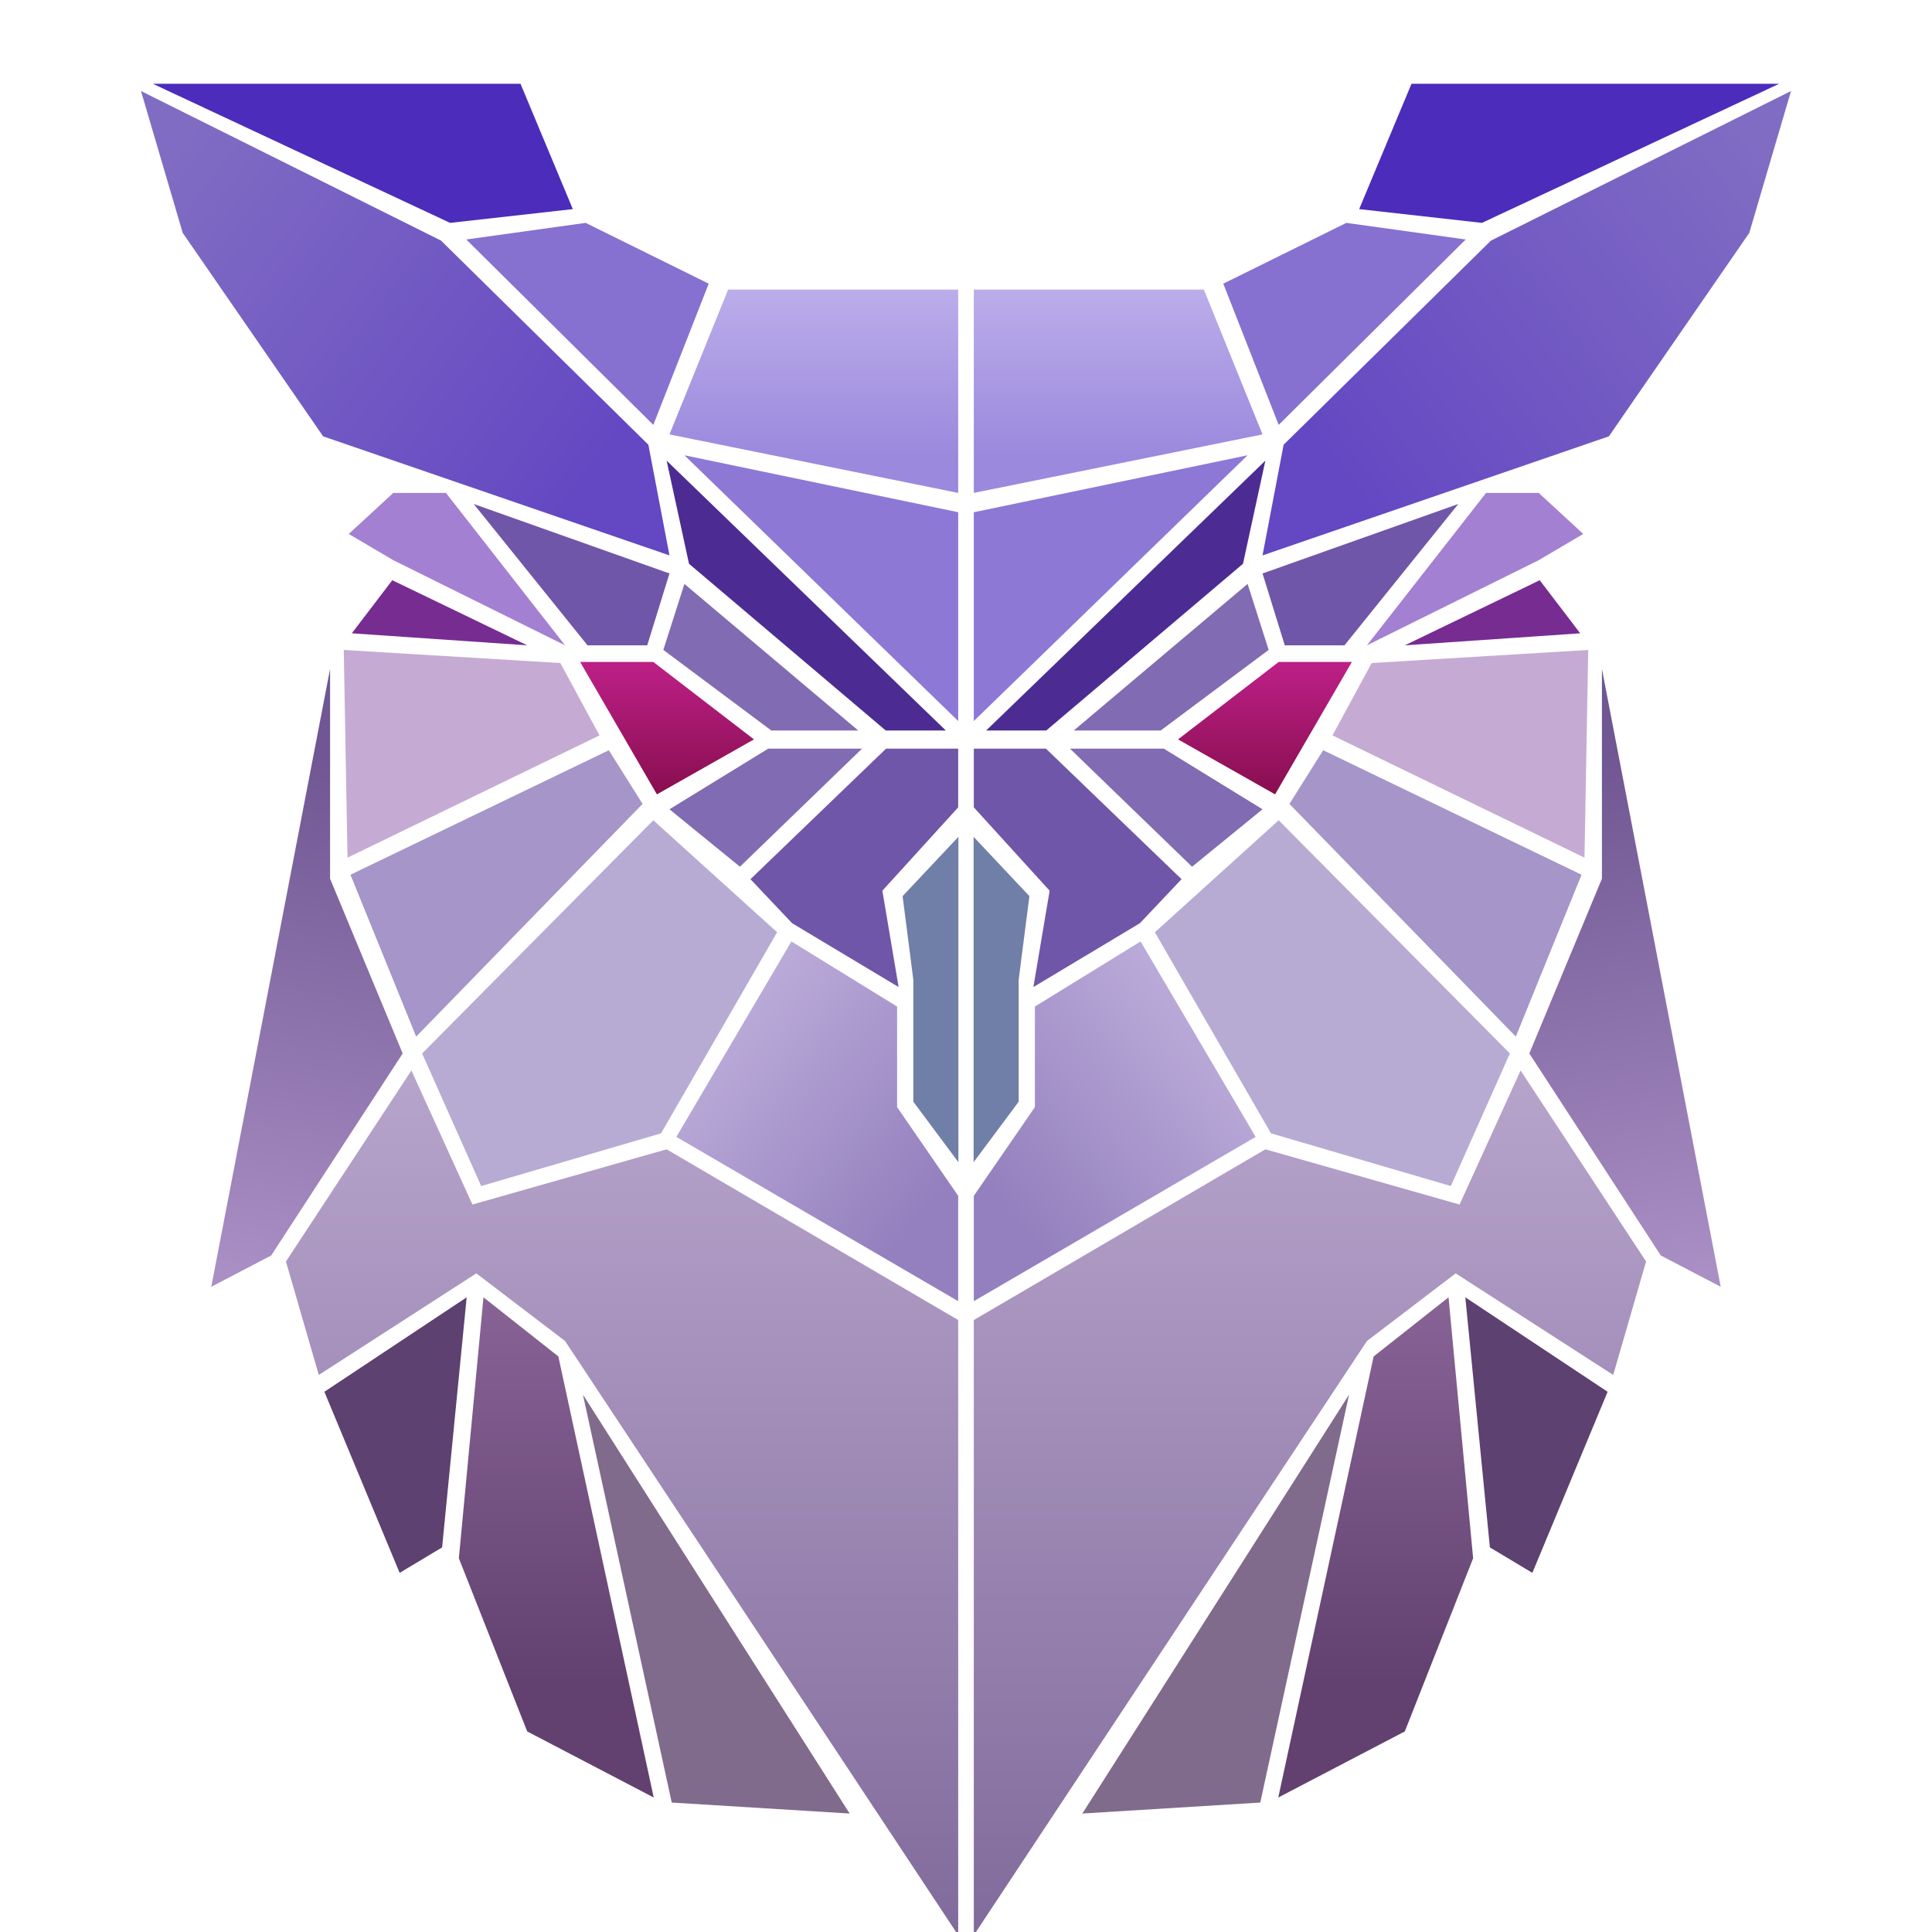
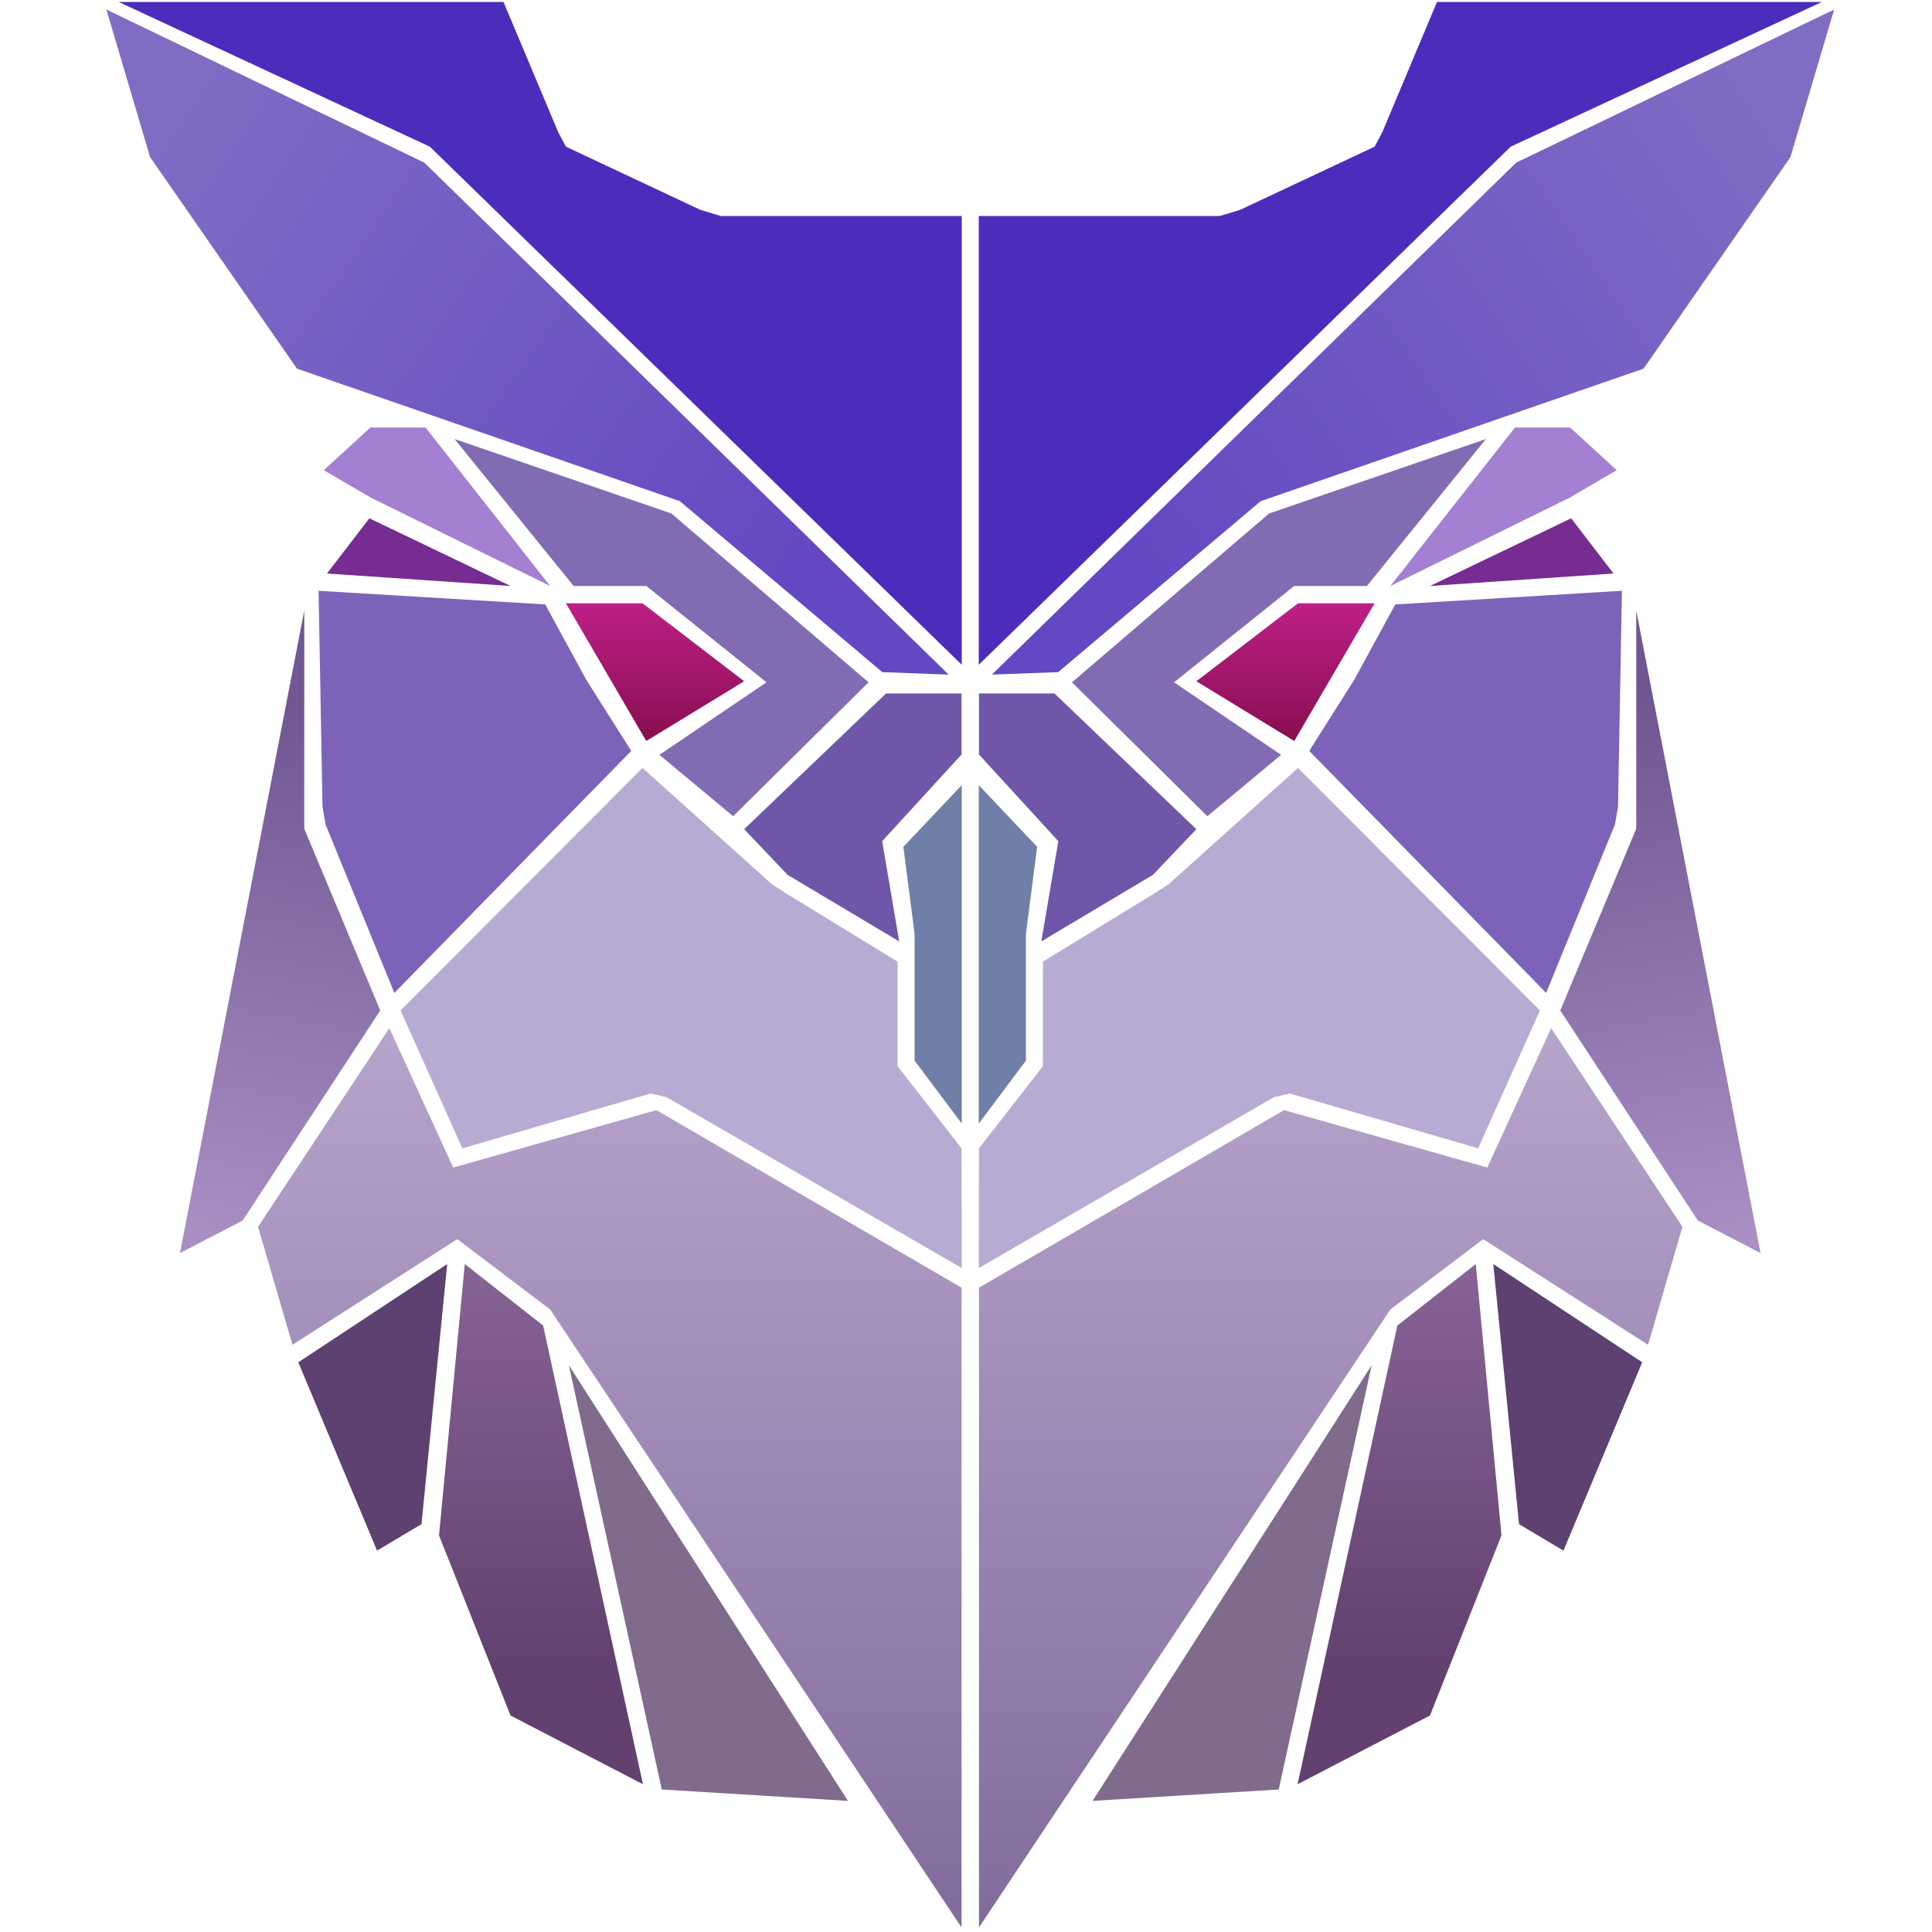
- <svg xmlns="http://www.w3.org/2000/svg" width="254px" height="254px" viewBox="0 0 254 254" version="1.1">
+ <svg xmlns="http://www.w3.org/2000/svg" width="227px" height="227px" viewBox="0 0 227 227" version="1.1">
  <defs>
-     <linearGradient x1="93.29%" y1="75.539%" x2="3.823%" y2="16.324%" id="linearGradient-1">
+     <linearGradient x1="93.29%" y1="70.625%" x2="3.823%" y2="22.804%" id="linearGradient-1">
      <stop stop-color="#6347C3" offset="0%" />
      <stop stop-color="#806CC3" offset="100%" />
    </linearGradient>
-     <linearGradient x1="50%" y1="-39.737%" x2="50%" y2="81.431%" id="linearGradient-2">
-       <stop stop-color="#CBBEF0" offset="0%" />
-       <stop stop-color="#9B89DD" offset="100%" />
-     </linearGradient>
-     <linearGradient x1="50%" y1="0%" x2="50%" y2="100%" id="linearGradient-3">
+     <linearGradient x1="50%" y1="0%" x2="50%" y2="100%" id="linearGradient-2">
      <stop stop-color="#BD2087" offset="0%" />
      <stop stop-color="#880E4F" offset="100%" />
    </linearGradient>
-     <linearGradient x1="45.202%" y1="100%" x2="50%" y2="13.159%" id="linearGradient-4">
+     <linearGradient x1="45.142%" y1="100%" x2="50%" y2="13.159%" id="linearGradient-3">
      <stop stop-color="#A98FC4" offset="0%" />
      <stop stop-color="#705692" offset="100%" />
    </linearGradient>
-     <linearGradient x1="4.544%" y1="0%" x2="80.686%" y2="80.931%" id="linearGradient-5">
-       <stop stop-color="#C6B7E0" offset="0%" />
-       <stop stop-color="#9480BE" offset="100%" />
-     </linearGradient>
-     <linearGradient x1="50%" y1="0%" x2="50%" y2="100%" id="linearGradient-6">
+     <linearGradient x1="50%" y1="0%" x2="50%" y2="100%" id="linearGradient-4">
      <stop stop-color="#B7A4CB" offset="0%" />
      <stop stop-color="#816B9C" offset="100%" />
    </linearGradient>
-     <linearGradient x1="50%" y1="-40.456%" x2="50%" y2="77.044%" id="linearGradient-7">
+     <linearGradient x1="50%" y1="-40.456%" x2="50%" y2="77.044%" id="linearGradient-5">
      <stop stop-color="#9B76A9" offset="0%" />
      <stop stop-color="#624170" offset="100%" />
    </linearGradient>
  </defs>
-   <g id="Logo-without-banner" stroke="none" stroke-width="1" fill="none" fill-rule="evenodd">
-     <g id="half-face" transform="translate(18, 0)">
-       <polygon id="Path-27" fill="#4C2CBB" points="2.085 11.01 50.429 11.01 57.31 27.492 41.172 29.302" />
-       <polygon id="Path-28" fill="url(#linearGradient-1)" points="0.535 11.966 39.984 31.632 67.242 58.471 70.016 73.018 24.483 57.367 6.022 30.619" />
-       <polygon id="Path-29" fill="#8670D0" points="43.305 31.485 58.993 29.302 75.173 37.294 67.892 55.859" />
-       <polygon id="Path-30" fill="url(#linearGradient-2)" points="77.731 38.07 107.974 38.07 107.974 64.804 70.016 57.111" />
-       <polygon id="Path-32" fill="#8D78D6" points="107.974 67.343 107.974 94.795 71.98 59.855" />
-       <polygon id="Path-33" fill="#4C2C92" points="69.641 60.562 106.351 96.041 98.449 96.041 72.583 74.118" />
-       <polygon id="Path-35" fill="#7056A8" points="44.28 66.261 70.016 75.393 67.093 84.84 59.239 84.84" />
-       <polygon id="Path-36" fill="#816BB2" points="71.98 76.768 94.836 96.041 83.408 96.041 69.208 85.442" />
-       <polygon id="Path-37" fill="#A380D1" points="40.628 64.804 56.289 84.84 33.704 73.646 27.851 70.198 33.704 64.804" />
-       <polygon id="Path-38" fill="#772C92" points="33.573 76.282 51.311 84.84 28.25 83.261" />
-       <polygon id="Path-39" fill="#C5ABD3" points="55.67 87.17 60.82 96.684 27.687 112.757 27.195 85.447" />
-       <polygon id="Path-40" fill="url(#linearGradient-3)" points="58.269 87.026 67.892 87.026 81.124 97.207 68.363 104.436" />
-       <polygon id="Path-41" fill="#A595C8" points="62.042 98.633 66.479 105.689 36.715 136.281 28.075 115.002" />
-       <polygon id="Path-43" fill="url(#linearGradient-4)" points="25.396 87.941 9.778 169.17 17.654 165.06 34.94 138.499 25.396 115.526" />
-       <polygon id="Path-44" fill="#B7ABD3" points="67.892 107.841 37.496 138.499 45.26 155.932 68.907 149 84.17 122.564" />
-       <polygon id="Path-45" fill="#816BB2" points="70.016 106.396 82.993 98.426 95.328 98.426 79.279 113.947" />
-       <polygon id="Path-46" fill="#7056A8" points="98.489 98.426 107.974 98.426 107.974 106.143 98.004 117.101 100.142 129.771 86.128 121.366 80.661 115.585" />
-       <polygon id="Path-47" fill="url(#linearGradient-5)" points="86.047 123.771 99.942 132.332 99.942 145.553 107.974 157.221 107.974 171.068 70.921 149.466" />
-       <polygon id="Path-48" fill="url(#linearGradient-6)" points="69.641 151.1 107.974 173.547 107.974 254.424 56.289 176.302 44.623 167.41 23.912 180.764 19.592 165.85 36.087 140.735 44.11 158.36" />
-       <polygon id="Path-50" fill="#816B8C" points="58.638 183.35 93.705 238.426 70.313 236.982" />
-       <polygon id="Path-51" fill="url(#linearGradient-7)" points="55.406 178.33 67.947 236.32 51.311 227.632 42.326 204.864 45.561 170.558" />
-       <polygon id="Path-52" fill="#5D4170" points="43.354 170.558 40.124 203.439 34.541 206.784 24.646 182.977" />
-       <polygon id="Path-5" fill="#707FA8" points="100.665 117.816 108 110.017 108 152.795 102.077 144.846 102.077 128.827" />
-     </g>
-     <g id="half-face" transform="translate(182, 127.5) scale(-1, 1) translate(-182, -127.5) translate(128, 0)">
-       <polygon id="Path-27" fill="#4C2CBB" points="2.085 11.01 50.429 11.01 57.31 27.492 41.172 29.302" />
-       <polygon id="Path-28" fill="url(#linearGradient-1)" points="0.535 11.966 39.984 31.632 67.242 58.471 70.016 73.018 24.483 57.367 6.022 30.619" />
-       <polygon id="Path-29" fill="#8670D0" points="43.305 31.485 58.993 29.302 75.173 37.294 67.892 55.859" />
-       <polygon id="Path-30" fill="url(#linearGradient-2)" points="77.731 38.07 107.974 38.07 107.974 64.804 70.016 57.111" />
-       <polygon id="Path-32" fill="#8D78D6" points="107.974 67.343 107.974 94.795 71.98 59.855" />
-       <polygon id="Path-33" fill="#4C2C92" points="69.641 60.562 106.351 96.041 98.449 96.041 72.583 74.118" />
-       <polygon id="Path-35" fill="#7056A8" points="44.28 66.261 70.016 75.393 67.093 84.84 59.239 84.84" />
-       <polygon id="Path-36" fill="#816BB2" points="71.98 76.768 94.836 96.041 83.408 96.041 69.208 85.442" />
-       <polygon id="Path-37" fill="#A380D1" points="40.628 64.804 56.289 84.84 33.704 73.646 27.851 70.198 33.704 64.804" />
-       <polygon id="Path-38" fill="#772C92" points="33.573 76.282 51.311 84.84 28.25 83.261" />
-       <polygon id="Path-39" fill="#C5ABD3" points="55.67 87.17 60.82 96.684 27.687 112.757 27.195 85.447" />
-       <polygon id="Path-40" fill="url(#linearGradient-3)" points="58.269 87.026 67.892 87.026 81.124 97.207 68.363 104.436" />
-       <polygon id="Path-41" fill="#A595C8" points="62.042 98.633 66.479 105.689 36.715 136.281 28.075 115.002" />
-       <polygon id="Path-43" fill="url(#linearGradient-4)" points="25.396 87.941 9.778 169.17 17.654 165.06 34.94 138.499 25.396 115.526" />
-       <polygon id="Path-44" fill="#B7ABD3" points="67.892 107.841 37.496 138.499 45.26 155.932 68.907 149 84.17 122.564" />
-       <polygon id="Path-45" fill="#816BB2" points="70.016 106.396 82.993 98.426 95.328 98.426 79.279 113.947" />
-       <polygon id="Path-46" fill="#7056A8" points="98.489 98.426 107.974 98.426 107.974 106.143 98.004 117.101 100.142 129.771 86.128 121.366 80.661 115.585" />
-       <polygon id="Path-47" fill="url(#linearGradient-5)" points="86.047 123.771 99.942 132.332 99.942 145.553 107.974 157.221 107.974 171.068 70.921 149.466" />
-       <polygon id="Path-48" fill="url(#linearGradient-6)" points="69.641 151.1 107.974 173.547 107.974 254.424 56.289 176.302 44.623 167.41 23.912 180.764 19.592 165.85 36.087 140.735 44.11 158.36" />
-       <polygon id="Path-50" fill="#816B8C" points="58.638 183.35 93.705 238.426 70.313 236.982" />
-       <polygon id="Path-51" fill="url(#linearGradient-7)" points="55.406 178.33 67.947 236.32 51.311 227.632 42.326 204.864 45.561 170.558" />
-       <polygon id="Path-52" fill="#5D4170" points="43.354 170.558 40.124 203.439 34.541 206.784 24.646 182.977" />
-       <polygon id="Path-5" fill="#707FA8" points="100.665 117.816 108 110.017 108 152.795 102.077 144.846 102.077 128.827" />
+   <g id="RSE-Community-logo" stroke="none" stroke-width="1" fill="none" fill-rule="evenodd">
+     <g id="Logo" transform="translate(12, -10)">
+       <g id="half-face">
+         <polygon id="Path-27" fill="#4C2CBB" points="1.95 10.233 47.161 10.233 53.595 25.551 54.492 27.233 70.301 34.661 72.693 35.382 101 35.382 101 88.104 38.503 27.233" />
+         <polygon id="Path-28" fill="url(#linearGradient-1)" points="0.5 11.121 37.858 29.11 99.458 89.261 91.671 88.973 67.879 68.886 22.896 53.317 5.632 28.457" />
+         <polygon id="Path-36" fill="#816BB2" points="90.048 90.166 74.14 105.903 65.478 98.691 78.059 90.166 63.943 78.851 55.4 78.851 41.41 61.584 66.886 70.332" />
+         <polygon id="Path-37" fill="#A380D1" points="37.995 60.229 52.641 78.851 31.52 68.447 26.046 65.243 31.52 60.229" />
+         <polygon id="Path-38" fill="#772C92" points="31.397 70.898 47.985 78.851 26.419 77.384" />
+         <polygon id="Path-39" fill="#7C63B9" points="52.061 81.017 56.878 89.859 58.021 91.671 62.171 98.228 34.335 126.661 26.256 106.884 25.892 104.797 25.432 79.415" />
+         <polygon id="Path-40" fill="url(#linearGradient-2)" points="54.492 80.883 63.491 80.883 75.433 90.044 63.932 97.064" />
+         <polygon id="Path-43" fill="url(#linearGradient-3)" points="23.75 81.733 9.144 157.229 16.51 153.409 32.676 128.723 23.75 107.371" />
+         <polygon id="Path-44" fill="#B7ABD3" points="63.491 100.228 35.066 128.723 42.326 144.925 64.441 138.482 66.325 138.915 101 158.993 100.976 144.925 93.464 135.279 93.464 122.991 80.47 115.034 78.714 113.913" />
+         <polygon id="Path-46" fill="#7056A8" points="92.106 91.479 100.976 91.479 100.976 98.65 91.651 108.835 93.651 120.611 80.546 112.799 75.433 107.426" />
+         <polygon id="Path-48" fill="url(#linearGradient-4)" points="65.127 140.434 100.976 161.297 100.976 236.464 52.641 163.857 41.731 155.593 22.363 168.004 18.322 154.143 33.748 130.801 41.251 147.181" />
+         <polygon id="Path-50" fill="#816B8C" points="54.837 170.407 87.632 221.596 65.756 220.254" />
+         <polygon id="Path-51" fill="url(#linearGradient-5)" points="51.815 165.742 63.543 219.639 47.985 211.564 39.583 190.403 42.608 158.519" />
+         <polygon id="Path-52" fill="#5D4170" points="40.544 158.519 37.523 189.079 32.302 192.188 23.048 170.061" />
+         <polygon id="Path-5" fill="#707FA8" points="94.14 109.5 101 102.251 101 142.01 95.461 134.622 95.461 119.733" />
+       </g>
+       <g id="half-face" transform="translate(153.5, 118.5) scale(-1, 1) translate(-153.5, -118.5) translate(103, 0)">
+         <polygon id="Path-27" fill="#4C2CBB" points="1.95 10.233 47.161 10.233 53.595 25.551 54.492 27.233 70.301 34.661 72.693 35.382 101 35.382 101 88.104 38.503 27.233" />
+         <polygon id="Path-28" fill="url(#linearGradient-1)" points="0.5 11.121 37.858 29.11 99.458 89.261 91.671 88.973 67.879 68.886 22.896 53.317 5.632 28.457" />
+         <polygon id="Path-36" fill="#816BB2" points="90.048 90.166 74.14 105.903 65.478 98.691 78.059 90.166 63.943 78.851 55.4 78.851 41.41 61.584 66.886 70.332" />
+         <polygon id="Path-37" fill="#A380D1" points="37.995 60.229 52.641 78.851 31.52 68.447 26.046 65.243 31.52 60.229" />
+         <polygon id="Path-38" fill="#772C92" points="31.397 70.898 47.985 78.851 26.419 77.384" />
+         <polygon id="Path-39" fill="#7C63B9" points="52.061 81.017 56.878 89.859 58.021 91.671 62.171 98.228 34.335 126.661 26.256 106.884 25.892 104.797 25.432 79.415" />
+         <polygon id="Path-40" fill="url(#linearGradient-2)" points="54.492 80.883 63.491 80.883 75.433 90.044 63.932 97.064" />
+         <polygon id="Path-43" fill="url(#linearGradient-3)" points="23.75 81.733 9.144 157.229 16.51 153.409 32.676 128.723 23.75 107.371" />
+         <polygon id="Path-44" fill="#B7ABD3" points="63.491 100.228 35.066 128.723 42.326 144.925 64.441 138.482 66.325 138.915 101 158.993 100.976 144.925 93.464 135.279 93.464 122.991 80.47 115.034 78.714 113.913" />
+         <polygon id="Path-46" fill="#7056A8" points="92.106 91.479 100.976 91.479 100.976 98.65 91.651 108.835 93.651 120.611 80.546 112.799 75.433 107.426" />
+         <polygon id="Path-48" fill="url(#linearGradient-4)" points="65.127 140.434 100.976 161.297 100.976 236.464 52.641 163.857 41.731 155.593 22.363 168.004 18.322 154.143 33.748 130.801 41.251 147.181" />
+         <polygon id="Path-50" fill="#816B8C" points="54.837 170.407 87.632 221.596 65.756 220.254" />
+         <polygon id="Path-51" fill="url(#linearGradient-5)" points="51.815 165.742 63.543 219.639 47.985 211.564 39.583 190.403 42.608 158.519" />
+         <polygon id="Path-52" fill="#5D4170" points="40.544 158.519 37.523 189.079 32.302 192.188 23.048 170.061" />
+         <polygon id="Path-5" fill="#707FA8" points="94.14 109.5 101 102.251 101 142.01 95.461 134.622 95.461 119.733" />
+       </g>
    </g>
  </g>
</svg>
